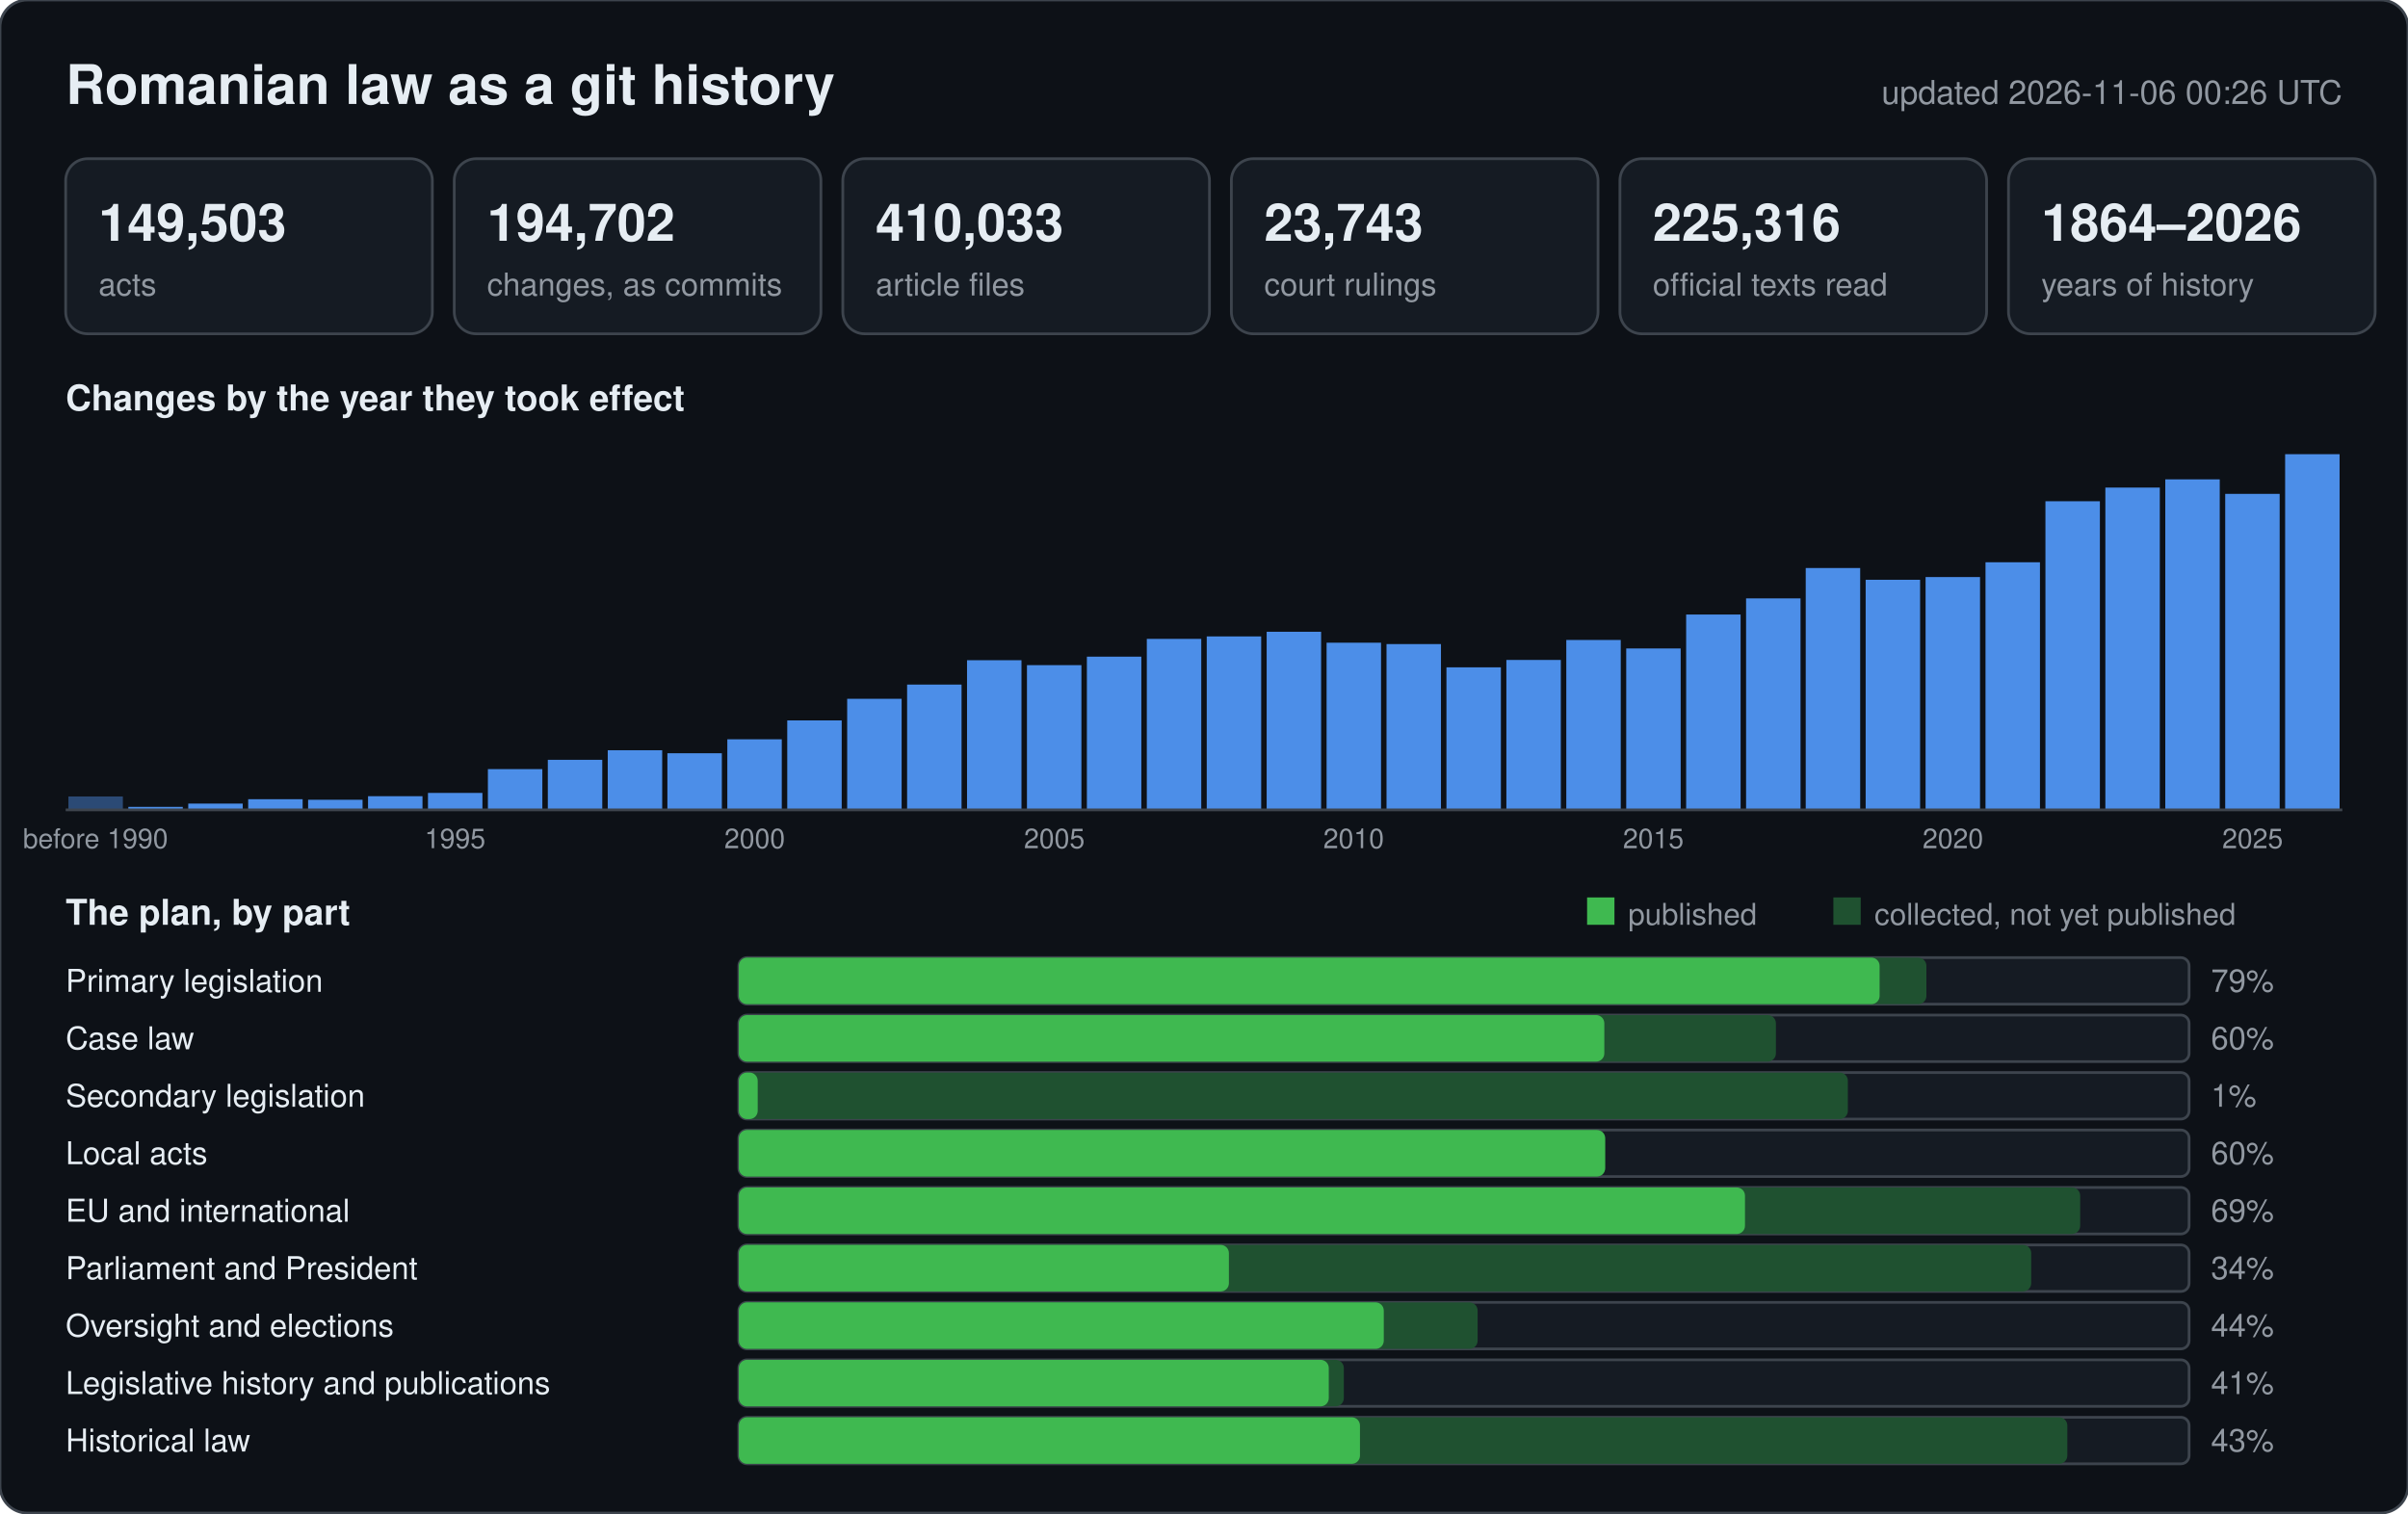
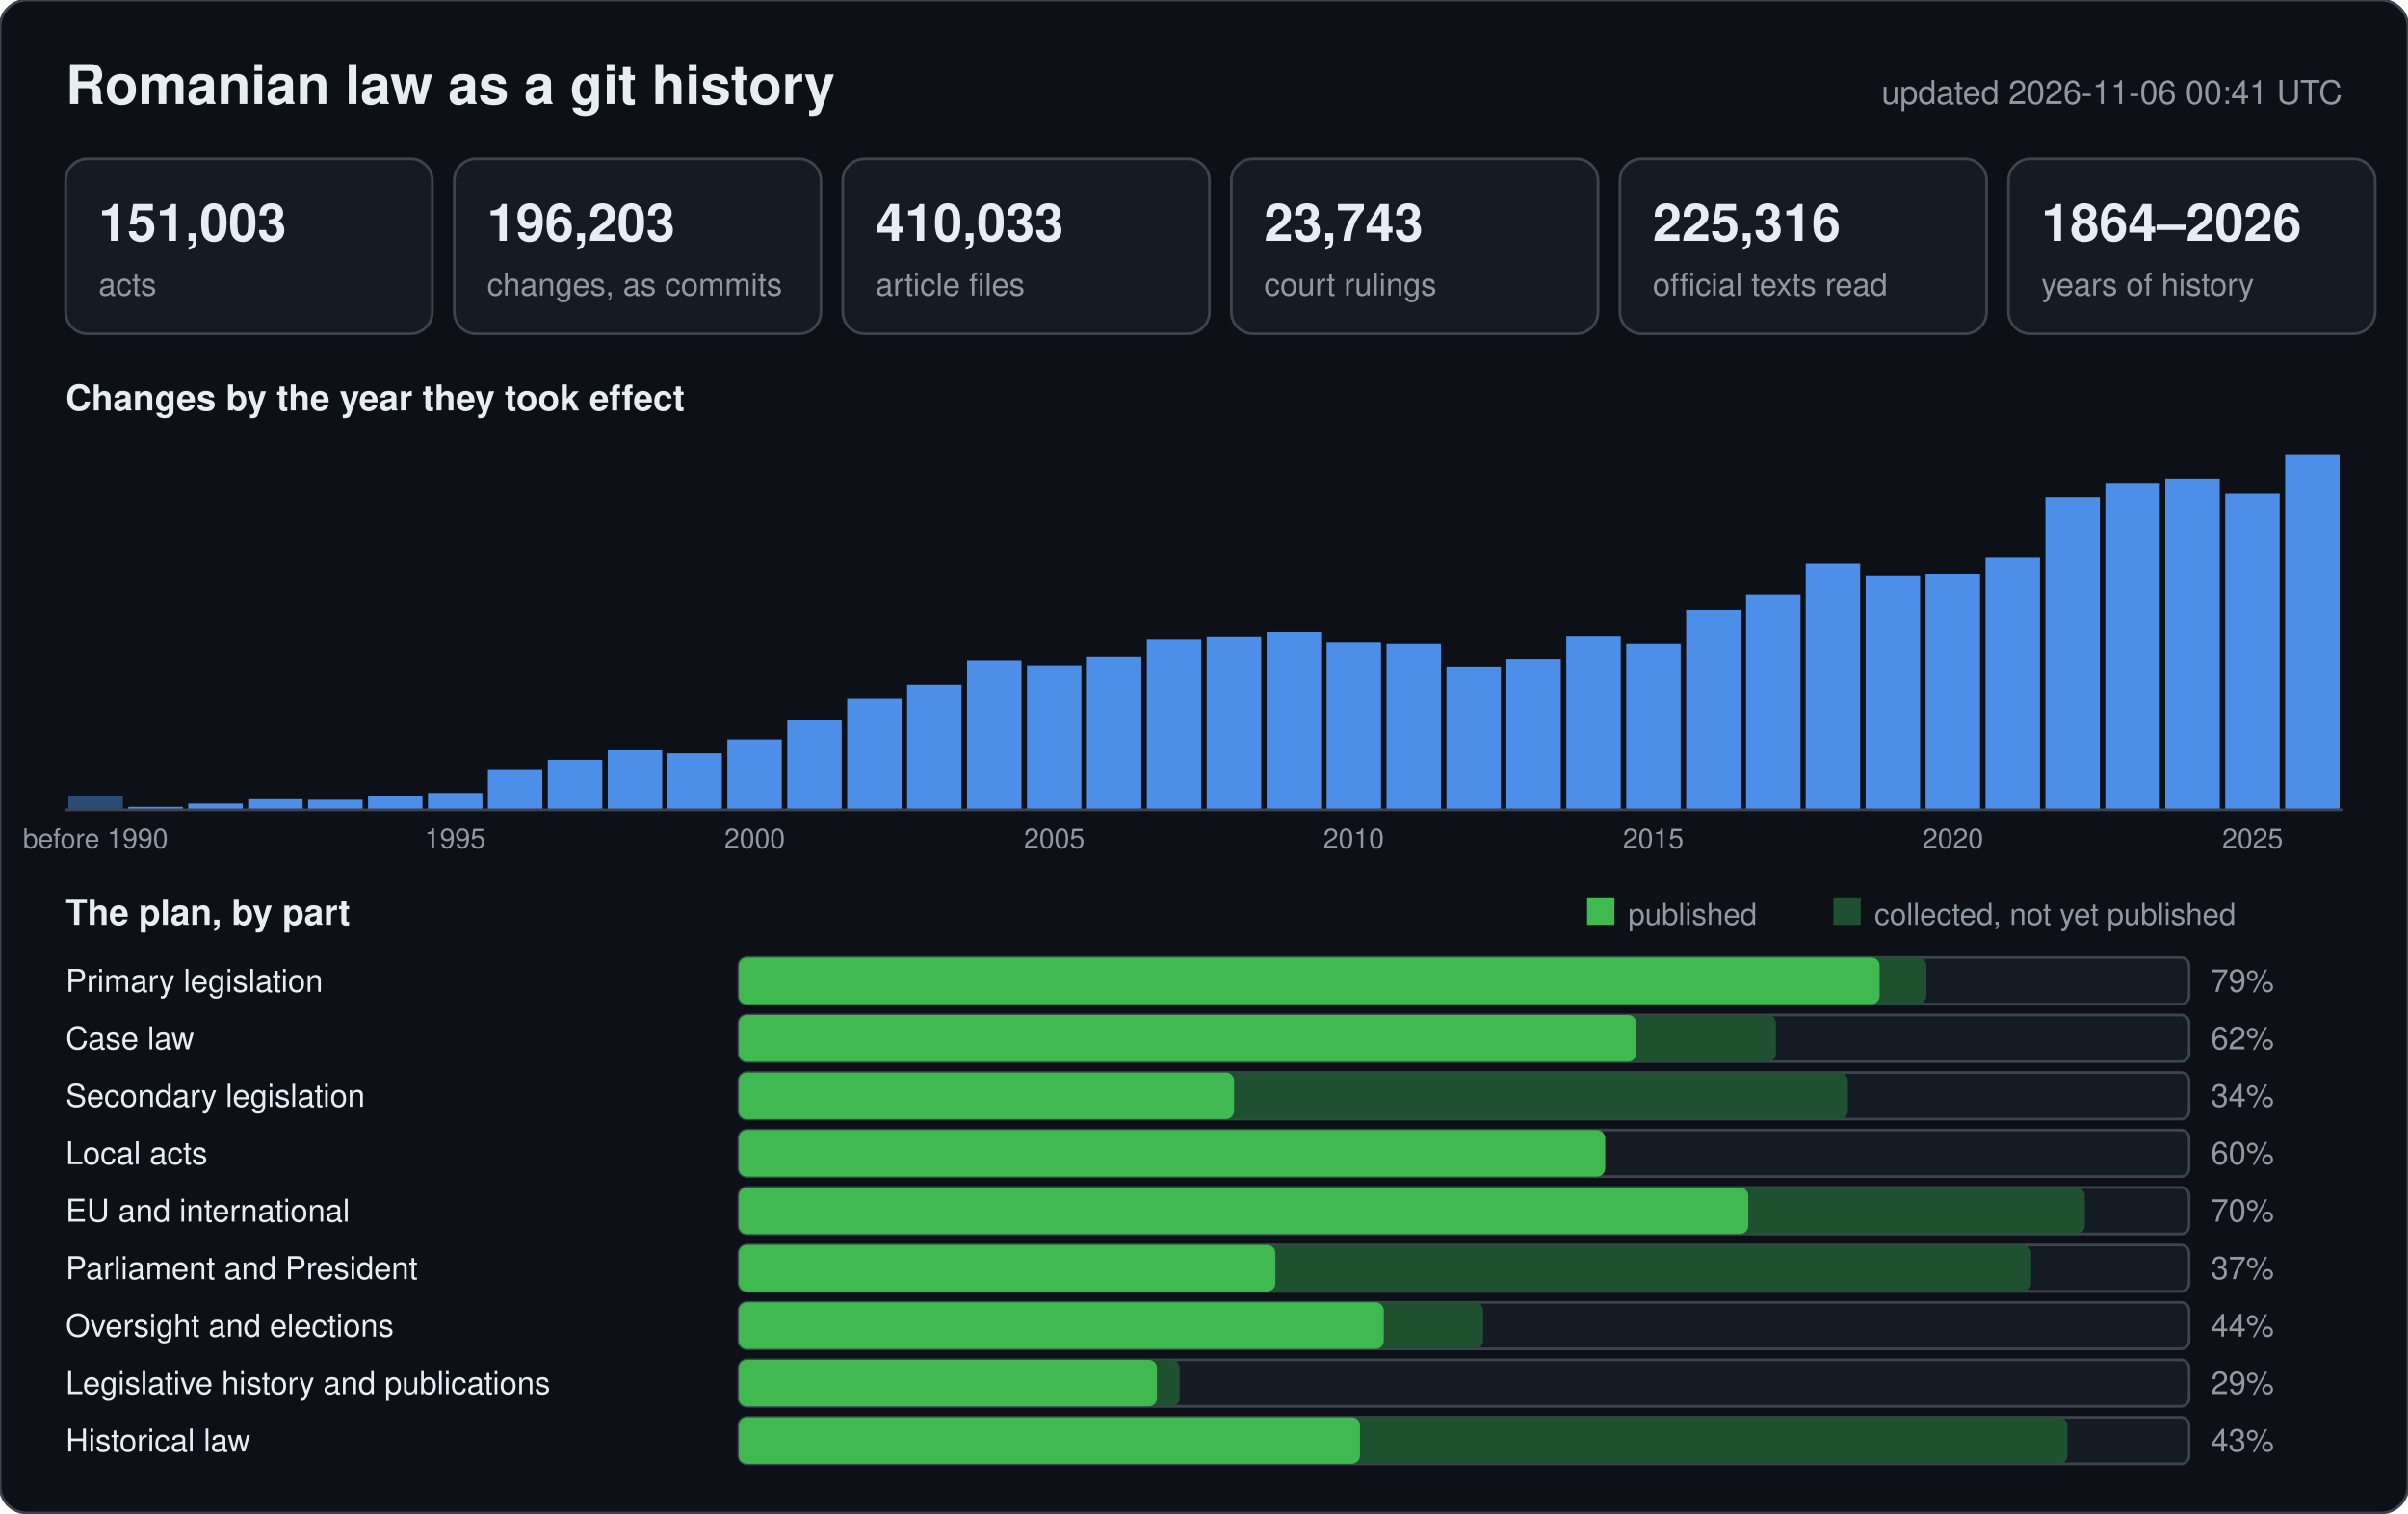
<svg xmlns="http://www.w3.org/2000/svg" width="880" height="553" viewBox="0 0 880 553" font-family="-apple-system,BlinkMacSystemFont,Segoe UI,Helvetica,Arial,sans-serif">
  <rect width="880" height="553" rx="10" fill="#0d1117" stroke="#3d444d" />
  <text x="24" y="38" font-size="20" font-weight="600" fill="#e6edf3">Romanian law as a git history</text>
-   <text x="856" y="38" font-size="12" text-anchor="end" fill="#9198a1">updated 2026-11-06 00:26 UTC</text>
+   <text x="856" y="38" font-size="12" text-anchor="end" fill="#9198a1">updated 2026-11-06 00:41 UTC</text>
  <rect x="24" y="58" width="134" height="64" rx="8" fill="#151b23" stroke="#3d444d" />
-   <text x="36" y="88" font-size="19" font-weight="600" fill="#e6edf3">149,503</text>
+   <text x="36" y="88" font-size="19" font-weight="600" fill="#e6edf3">151,003</text>
  <text x="36" y="108" font-size="11.5" fill="#9198a1">acts</text>
  <rect x="166" y="58" width="134" height="64" rx="8" fill="#151b23" stroke="#3d444d" />
-   <text x="178" y="88" font-size="19" font-weight="600" fill="#e6edf3">194,702</text>
+   <text x="178" y="88" font-size="19" font-weight="600" fill="#e6edf3">196,203</text>
  <text x="178" y="108" font-size="11.5" fill="#9198a1">changes, as commits</text>
  <rect x="308" y="58" width="134" height="64" rx="8" fill="#151b23" stroke="#3d444d" />
  <text x="320" y="88" font-size="19" font-weight="600" fill="#e6edf3">410,033</text>
  <text x="320" y="108" font-size="11.5" fill="#9198a1">article files</text>
  <rect x="450" y="58" width="134" height="64" rx="8" fill="#151b23" stroke="#3d444d" />
  <text x="462" y="88" font-size="19" font-weight="600" fill="#e6edf3">23,743</text>
  <text x="462" y="108" font-size="11.5" fill="#9198a1">court rulings</text>
  <rect x="592" y="58" width="134" height="64" rx="8" fill="#151b23" stroke="#3d444d" />
  <text x="604" y="88" font-size="19" font-weight="600" fill="#e6edf3">225,316</text>
  <text x="604" y="108" font-size="11.5" fill="#9198a1">official texts read</text>
  <rect x="734" y="58" width="134" height="64" rx="8" fill="#151b23" stroke="#3d444d" />
  <text x="746" y="88" font-size="19" font-weight="600" fill="#e6edf3">1864–2026</text>
  <text x="746" y="108" font-size="11.5" fill="#9198a1">years of history</text>
  <text x="24" y="150" font-size="13" font-weight="600" fill="#e6edf3">Changes by the year they took effect</text>
  <rect x="25.0" y="291.1" width="19.9" height="4.9" fill="#2b4a75" />
  <text x="34.9" y="310" font-size="10" text-anchor="middle" fill="#9198a1">before 1990</text>
  <rect x="46.9" y="294.9" width="19.9" height="1.1" fill="#4c8ee8" />
  <rect x="68.8" y="293.7" width="19.9" height="2.3" fill="#4c8ee8" />
  <rect x="90.7" y="292.1" width="19.9" height="3.9" fill="#4c8ee8" />
  <rect x="112.6" y="292.3" width="19.9" height="3.7" fill="#4c8ee8" />
  <rect x="134.5" y="291.0" width="19.9" height="5.0" fill="#4c8ee8" />
  <rect x="156.4" y="289.8" width="19.9" height="6.2" fill="#4c8ee8" />
  <text x="166.3" y="310" font-size="10" text-anchor="middle" fill="#9198a1">1995</text>
  <rect x="178.3" y="281.1" width="19.9" height="14.9" fill="#4c8ee8" />
  <rect x="200.2" y="277.7" width="19.9" height="18.3" fill="#4c8ee8" />
  <rect x="222.1" y="274.2" width="19.9" height="21.8" fill="#4c8ee8" />
  <rect x="243.9" y="275.3" width="19.9" height="20.7" fill="#4c8ee8" />
  <rect x="265.8" y="270.2" width="19.9" height="25.8" fill="#4c8ee8" />
  <text x="275.8" y="310" font-size="10" text-anchor="middle" fill="#9198a1">2000</text>
  <rect x="287.7" y="263.3" width="19.9" height="32.7" fill="#4c8ee8" />
  <rect x="309.6" y="255.4" width="19.9" height="40.6" fill="#4c8ee8" />
  <rect x="331.5" y="250.2" width="19.9" height="45.8" fill="#4c8ee8" />
  <rect x="353.4" y="241.3" width="19.9" height="54.7" fill="#4c8ee8" />
  <rect x="375.3" y="243.1" width="19.9" height="52.9" fill="#4c8ee8" />
  <text x="385.3" y="310" font-size="10" text-anchor="middle" fill="#9198a1">2005</text>
  <rect x="397.2" y="240.0" width="19.9" height="56.0" fill="#4c8ee8" />
  <rect x="419.1" y="233.5" width="19.9" height="62.5" fill="#4c8ee8" />
  <rect x="441.0" y="232.6" width="19.9" height="63.4" fill="#4c8ee8" />
  <rect x="462.9" y="230.9" width="19.9" height="65.1" fill="#4c8ee8" />
  <rect x="484.8" y="234.9" width="19.9" height="61.1" fill="#4c8ee8" />
  <text x="494.7" y="310" font-size="10" text-anchor="middle" fill="#9198a1">2010</text>
  <rect x="506.7" y="235.4" width="19.9" height="60.6" fill="#4c8ee8" />
  <rect x="528.6" y="243.9" width="19.9" height="52.1" fill="#4c8ee8" />
-   <rect x="550.5" y="241.2" width="19.9" height="54.8" fill="#4c8ee8" />
-   <rect x="572.4" y="233.9" width="19.9" height="62.1" fill="#4c8ee8" />
-   <rect x="594.3" y="237.0" width="19.9" height="59.0" fill="#4c8ee8" />
+   <rect x="550.5" y="240.8" width="19.9" height="55.2" fill="#4c8ee8" />
+   <rect x="572.4" y="232.4" width="19.9" height="63.6" fill="#4c8ee8" />
+   <rect x="594.3" y="235.4" width="19.9" height="60.6" fill="#4c8ee8" />
  <text x="604.2" y="310" font-size="10" text-anchor="middle" fill="#9198a1">2015</text>
-   <rect x="616.2" y="224.6" width="19.9" height="71.4" fill="#4c8ee8" />
-   <rect x="638.1" y="218.7" width="19.9" height="77.3" fill="#4c8ee8" />
-   <rect x="659.9" y="207.6" width="19.9" height="88.4" fill="#4c8ee8" />
-   <rect x="681.8" y="211.9" width="19.9" height="84.1" fill="#4c8ee8" />
-   <rect x="703.7" y="210.9" width="19.9" height="85.1" fill="#4c8ee8" />
+   <rect x="616.2" y="222.8" width="19.9" height="73.2" fill="#4c8ee8" />
+   <rect x="638.1" y="217.4" width="19.9" height="78.6" fill="#4c8ee8" />
+   <rect x="659.9" y="206.1" width="19.9" height="89.9" fill="#4c8ee8" />
+   <rect x="681.8" y="210.4" width="19.9" height="85.6" fill="#4c8ee8" />
+   <rect x="703.7" y="209.8" width="19.9" height="86.2" fill="#4c8ee8" />
  <text x="713.7" y="310" font-size="10" text-anchor="middle" fill="#9198a1">2020</text>
-   <rect x="725.6" y="205.5" width="19.9" height="90.5" fill="#4c8ee8" />
-   <rect x="747.5" y="183.2" width="19.9" height="112.8" fill="#4c8ee8" />
-   <rect x="769.4" y="178.2" width="19.9" height="117.8" fill="#4c8ee8" />
-   <rect x="791.3" y="175.2" width="19.9" height="120.8" fill="#4c8ee8" />
-   <rect x="813.2" y="180.5" width="19.9" height="115.5" fill="#4c8ee8" />
+   <rect x="725.6" y="203.6" width="19.9" height="92.4" fill="#4c8ee8" />
+   <rect x="747.5" y="181.7" width="19.9" height="114.3" fill="#4c8ee8" />
+   <rect x="769.4" y="176.8" width="19.9" height="119.2" fill="#4c8ee8" />
+   <rect x="791.3" y="174.9" width="19.9" height="121.1" fill="#4c8ee8" />
+   <rect x="813.2" y="180.4" width="19.9" height="115.6" fill="#4c8ee8" />
  <text x="823.2" y="310" font-size="10" text-anchor="middle" fill="#9198a1">2025</text>
  <rect x="835.1" y="166.0" width="19.9" height="130.0" fill="#4c8ee8" />
  <line x1="24" y1="296" x2="856" y2="296" stroke="#3d444d" />
  <text x="24" y="338" font-size="13" font-weight="600" fill="#e6edf3">The plan, by part</text>
  <rect x="580" y="328" width="10" height="10" fill="#3fb950" />
  <text x="595" y="338" font-size="11" fill="#9198a1">published</text>
  <rect x="670" y="328" width="10" height="10" fill="#1f5130" />
  <text x="685" y="338" font-size="11" fill="#9198a1">collected, not yet published</text>
  <text x="24" y="362.5" font-size="11.5" fill="#e6edf3">Primary legislation</text>
  <rect x="270" y="350" width="530" height="17" rx="3" fill="#151b23" stroke="#3d444d" />
  <rect x="270" y="350" width="434.0" height="17" rx="3" fill="#1f5130" />
  <rect x="270" y="350" width="416.9" height="17" rx="3" fill="#3fb950" />
  <text x="808" y="362.5" font-size="11.5" fill="#9198a1">79%</text>
  <text x="24" y="383.5" font-size="11.5" fill="#e6edf3">Case law</text>
  <rect x="270" y="371" width="530" height="17" rx="3" fill="#151b23" stroke="#3d444d" />
  <rect x="270" y="371" width="379.0" height="17" rx="3" fill="#1f5130" />
-   <rect x="270" y="371" width="316.3" height="17" rx="3" fill="#3fb950" />
-   <text x="808" y="383.5" font-size="11.5" fill="#9198a1">60%</text>
+   <rect x="270" y="371" width="328.0" height="17" rx="3" fill="#3fb950" />
+   <text x="808" y="383.5" font-size="11.5" fill="#9198a1">62%</text>
  <text x="24" y="404.5" font-size="11.5" fill="#e6edf3">Secondary legislation</text>
  <rect x="270" y="392" width="530" height="17" rx="3" fill="#151b23" stroke="#3d444d" />
  <rect x="270" y="392" width="405.3" height="17" rx="3" fill="#1f5130" />
-   <rect x="270" y="392" width="6.9" height="17" rx="3" fill="#3fb950" />
-   <text x="808" y="404.5" font-size="11.5" fill="#9198a1">1%</text>
+   <rect x="270" y="392" width="181.0" height="17" rx="3" fill="#3fb950" />
+   <text x="808" y="404.5" font-size="11.5" fill="#9198a1">34%</text>
  <text x="24" y="425.5" font-size="11.5" fill="#e6edf3">Local acts</text>
  <rect x="270" y="413" width="530" height="17" rx="3" fill="#151b23" stroke="#3d444d" />
  <rect x="270" y="413" width="316.6" height="17" rx="3" fill="#1f5130" />
  <rect x="270" y="413" width="316.6" height="17" rx="3" fill="#3fb950" />
  <text x="808" y="425.5" font-size="11.5" fill="#9198a1">60%</text>
  <text x="24" y="446.5" font-size="11.5" fill="#e6edf3">EU and international</text>
  <rect x="270" y="434" width="530" height="17" rx="3" fill="#151b23" stroke="#3d444d" />
-   <rect x="270" y="434" width="490.2" height="17" rx="3" fill="#1f5130" />
-   <rect x="270" y="434" width="367.7" height="17" rx="3" fill="#3fb950" />
-   <text x="808" y="446.5" font-size="11.5" fill="#9198a1">69%</text>
+   <rect x="270" y="434" width="491.9" height="17" rx="3" fill="#1f5130" />
+   <rect x="270" y="434" width="368.9" height="17" rx="3" fill="#3fb950" />
+   <text x="808" y="446.5" font-size="11.5" fill="#9198a1">70%</text>
  <text x="24" y="467.5" font-size="11.5" fill="#e6edf3">Parliament and President</text>
  <rect x="270" y="455" width="530" height="17" rx="3" fill="#151b23" stroke="#3d444d" />
  <rect x="270" y="455" width="472.3" height="17" rx="3" fill="#1f5130" />
-   <rect x="270" y="455" width="179.1" height="17" rx="3" fill="#3fb950" />
-   <text x="808" y="467.5" font-size="11.5" fill="#9198a1">34%</text>
+   <rect x="270" y="455" width="196.1" height="17" rx="3" fill="#3fb950" />
+   <text x="808" y="467.5" font-size="11.5" fill="#9198a1">37%</text>
  <text x="24" y="488.5" font-size="11.5" fill="#e6edf3">Oversight and elections</text>
  <rect x="270" y="476" width="530" height="17" rx="3" fill="#151b23" stroke="#3d444d" />
-   <rect x="270" y="476" width="270.0" height="17" rx="3" fill="#1f5130" />
+   <rect x="270" y="476" width="272.0" height="17" rx="3" fill="#1f5130" />
  <rect x="270" y="476" width="235.7" height="17" rx="3" fill="#3fb950" />
  <text x="808" y="488.5" font-size="11.5" fill="#9198a1">44%</text>
  <text x="24" y="509.5" font-size="11.5" fill="#e6edf3">Legislative history and publications</text>
  <rect x="270" y="497" width="530" height="17" rx="3" fill="#151b23" stroke="#3d444d" />
-   <rect x="270" y="497" width="221.1" height="17" rx="3" fill="#1f5130" />
-   <rect x="270" y="497" width="215.6" height="17" rx="3" fill="#3fb950" />
-   <text x="808" y="509.5" font-size="11.5" fill="#9198a1">41%</text>
+   <rect x="270" y="497" width="161.1" height="17" rx="3" fill="#1f5130" />
+   <rect x="270" y="497" width="152.8" height="17" rx="3" fill="#3fb950" />
+   <text x="808" y="509.5" font-size="11.5" fill="#9198a1">29%</text>
  <text x="24" y="530.5" font-size="11.5" fill="#e6edf3">Historical law</text>
  <rect x="270" y="518" width="530" height="17" rx="3" fill="#151b23" stroke="#3d444d" />
  <rect x="270" y="518" width="485.5" height="17" rx="3" fill="#1f5130" />
  <rect x="270" y="518" width="227.0" height="17" rx="3" fill="#3fb950" />
  <text x="808" y="530.5" font-size="11.5" fill="#9198a1">43%</text>
</svg>
